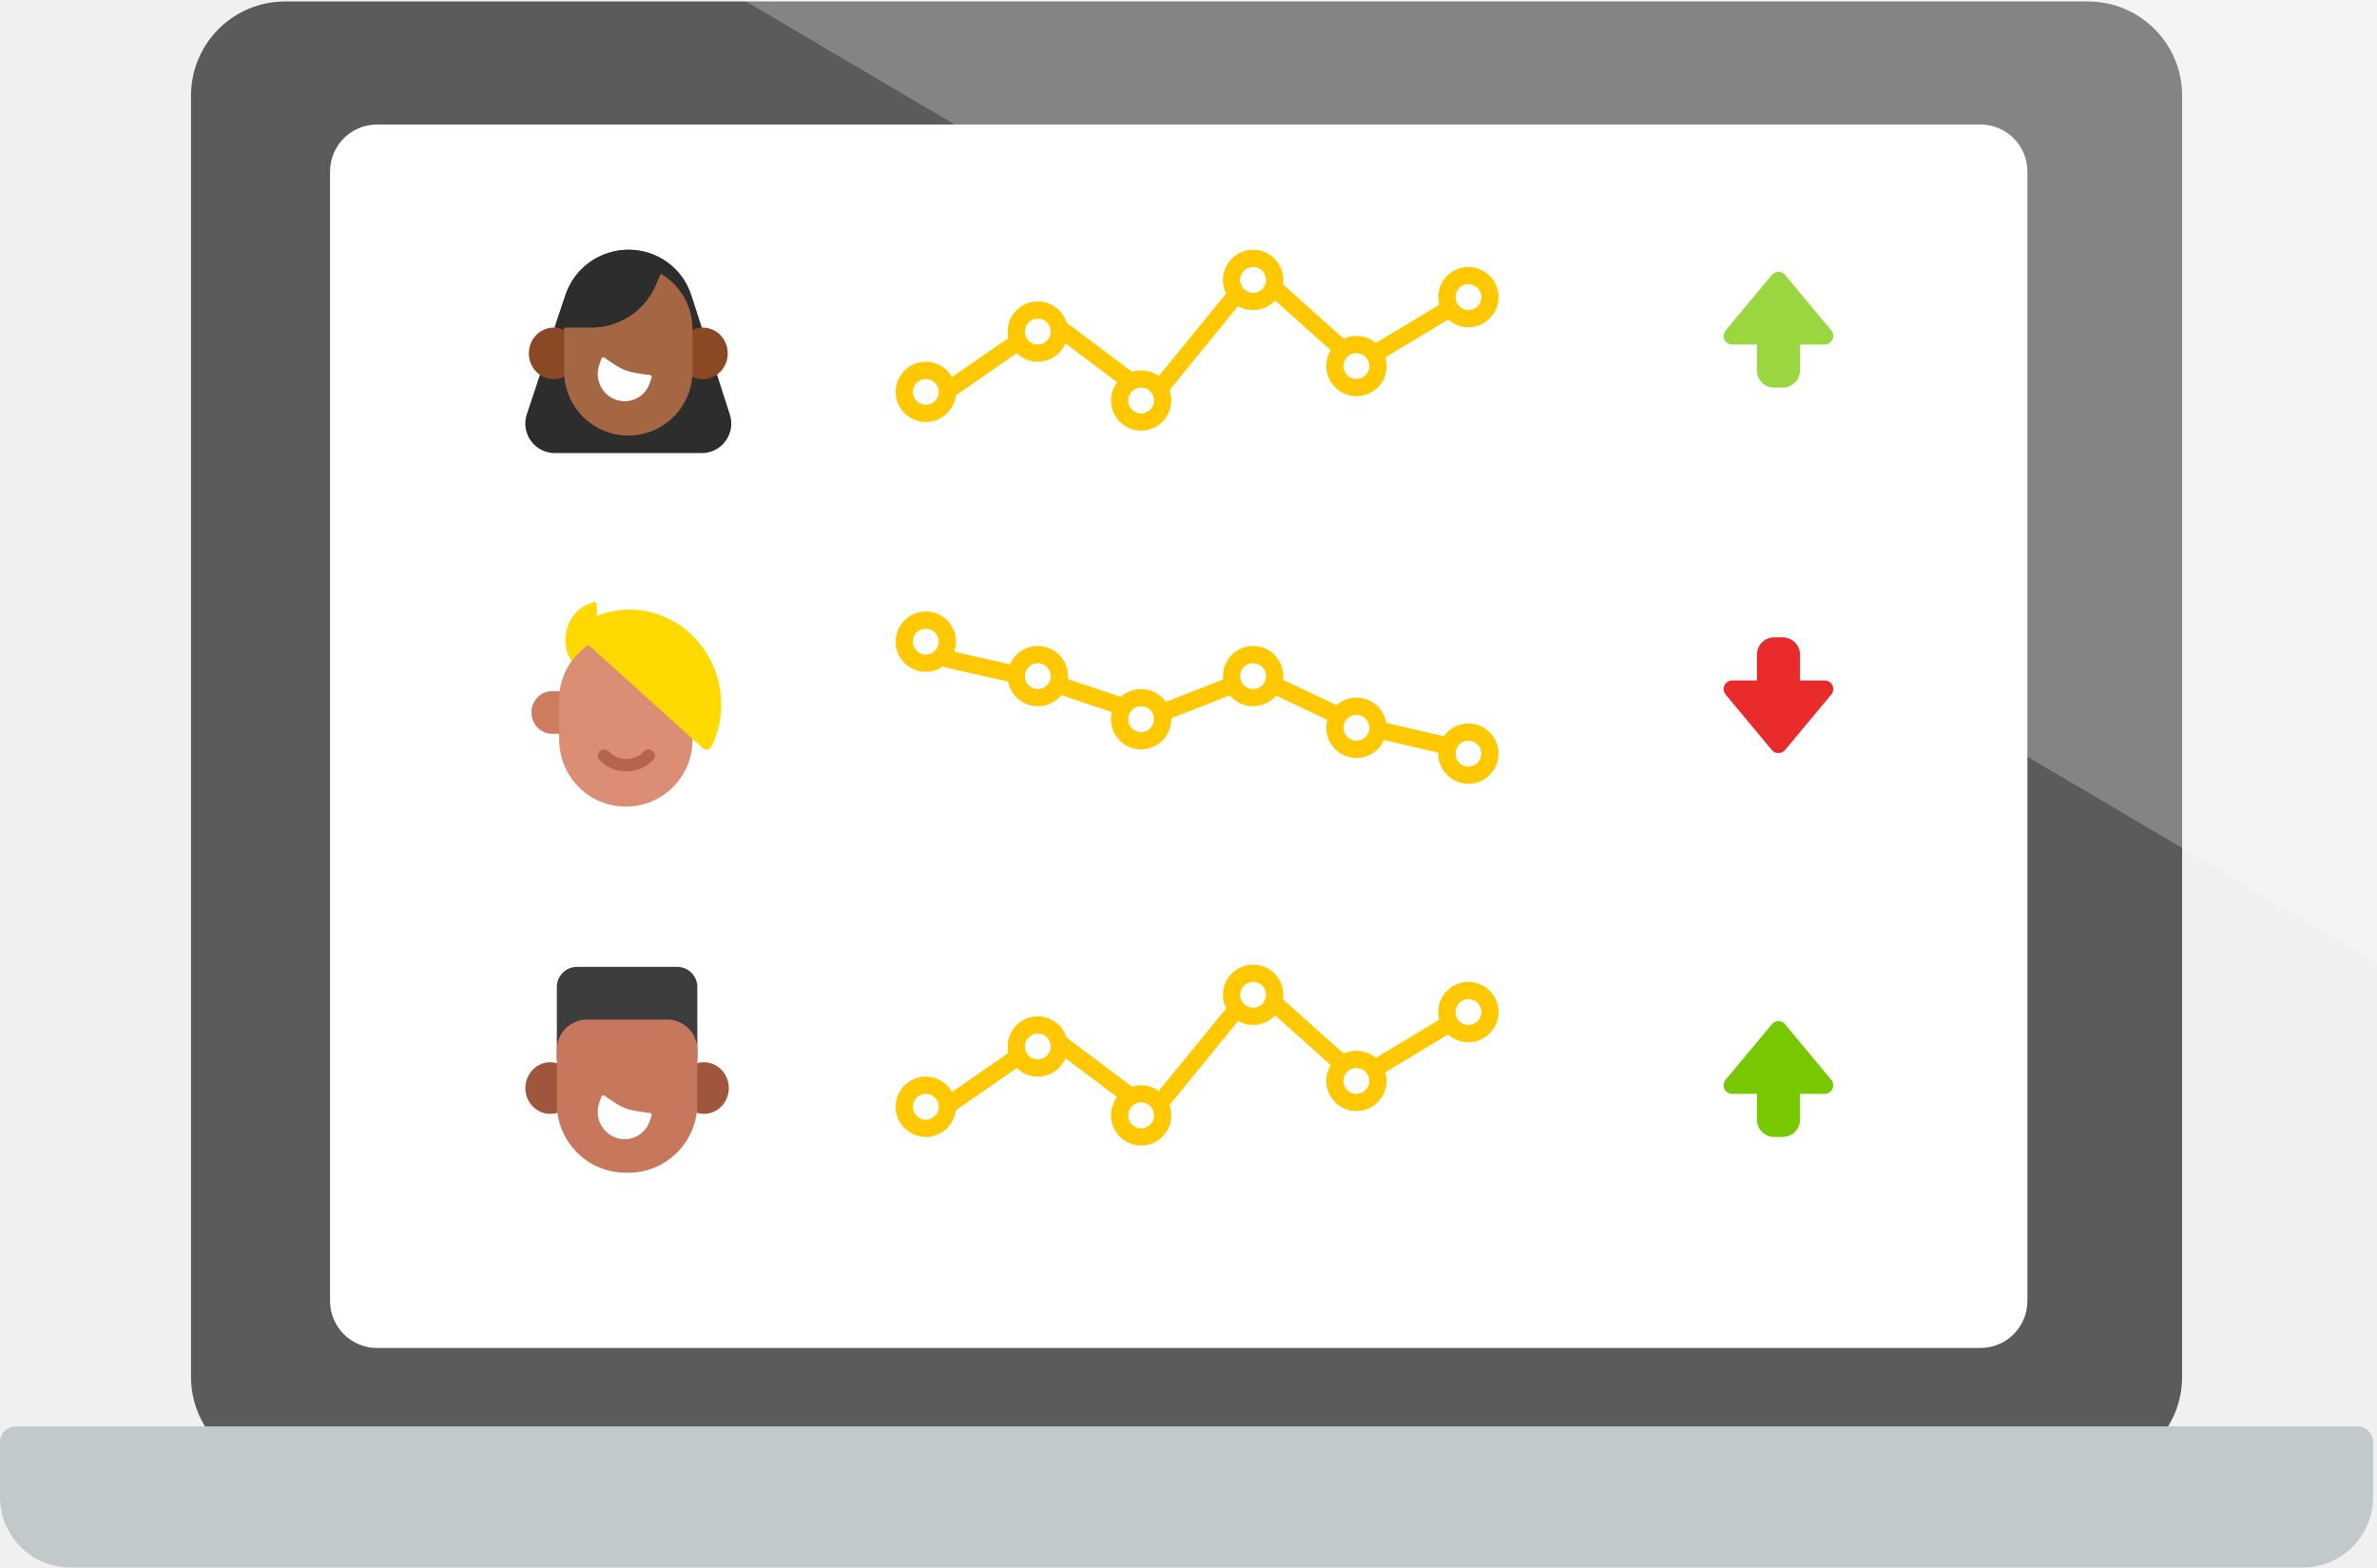
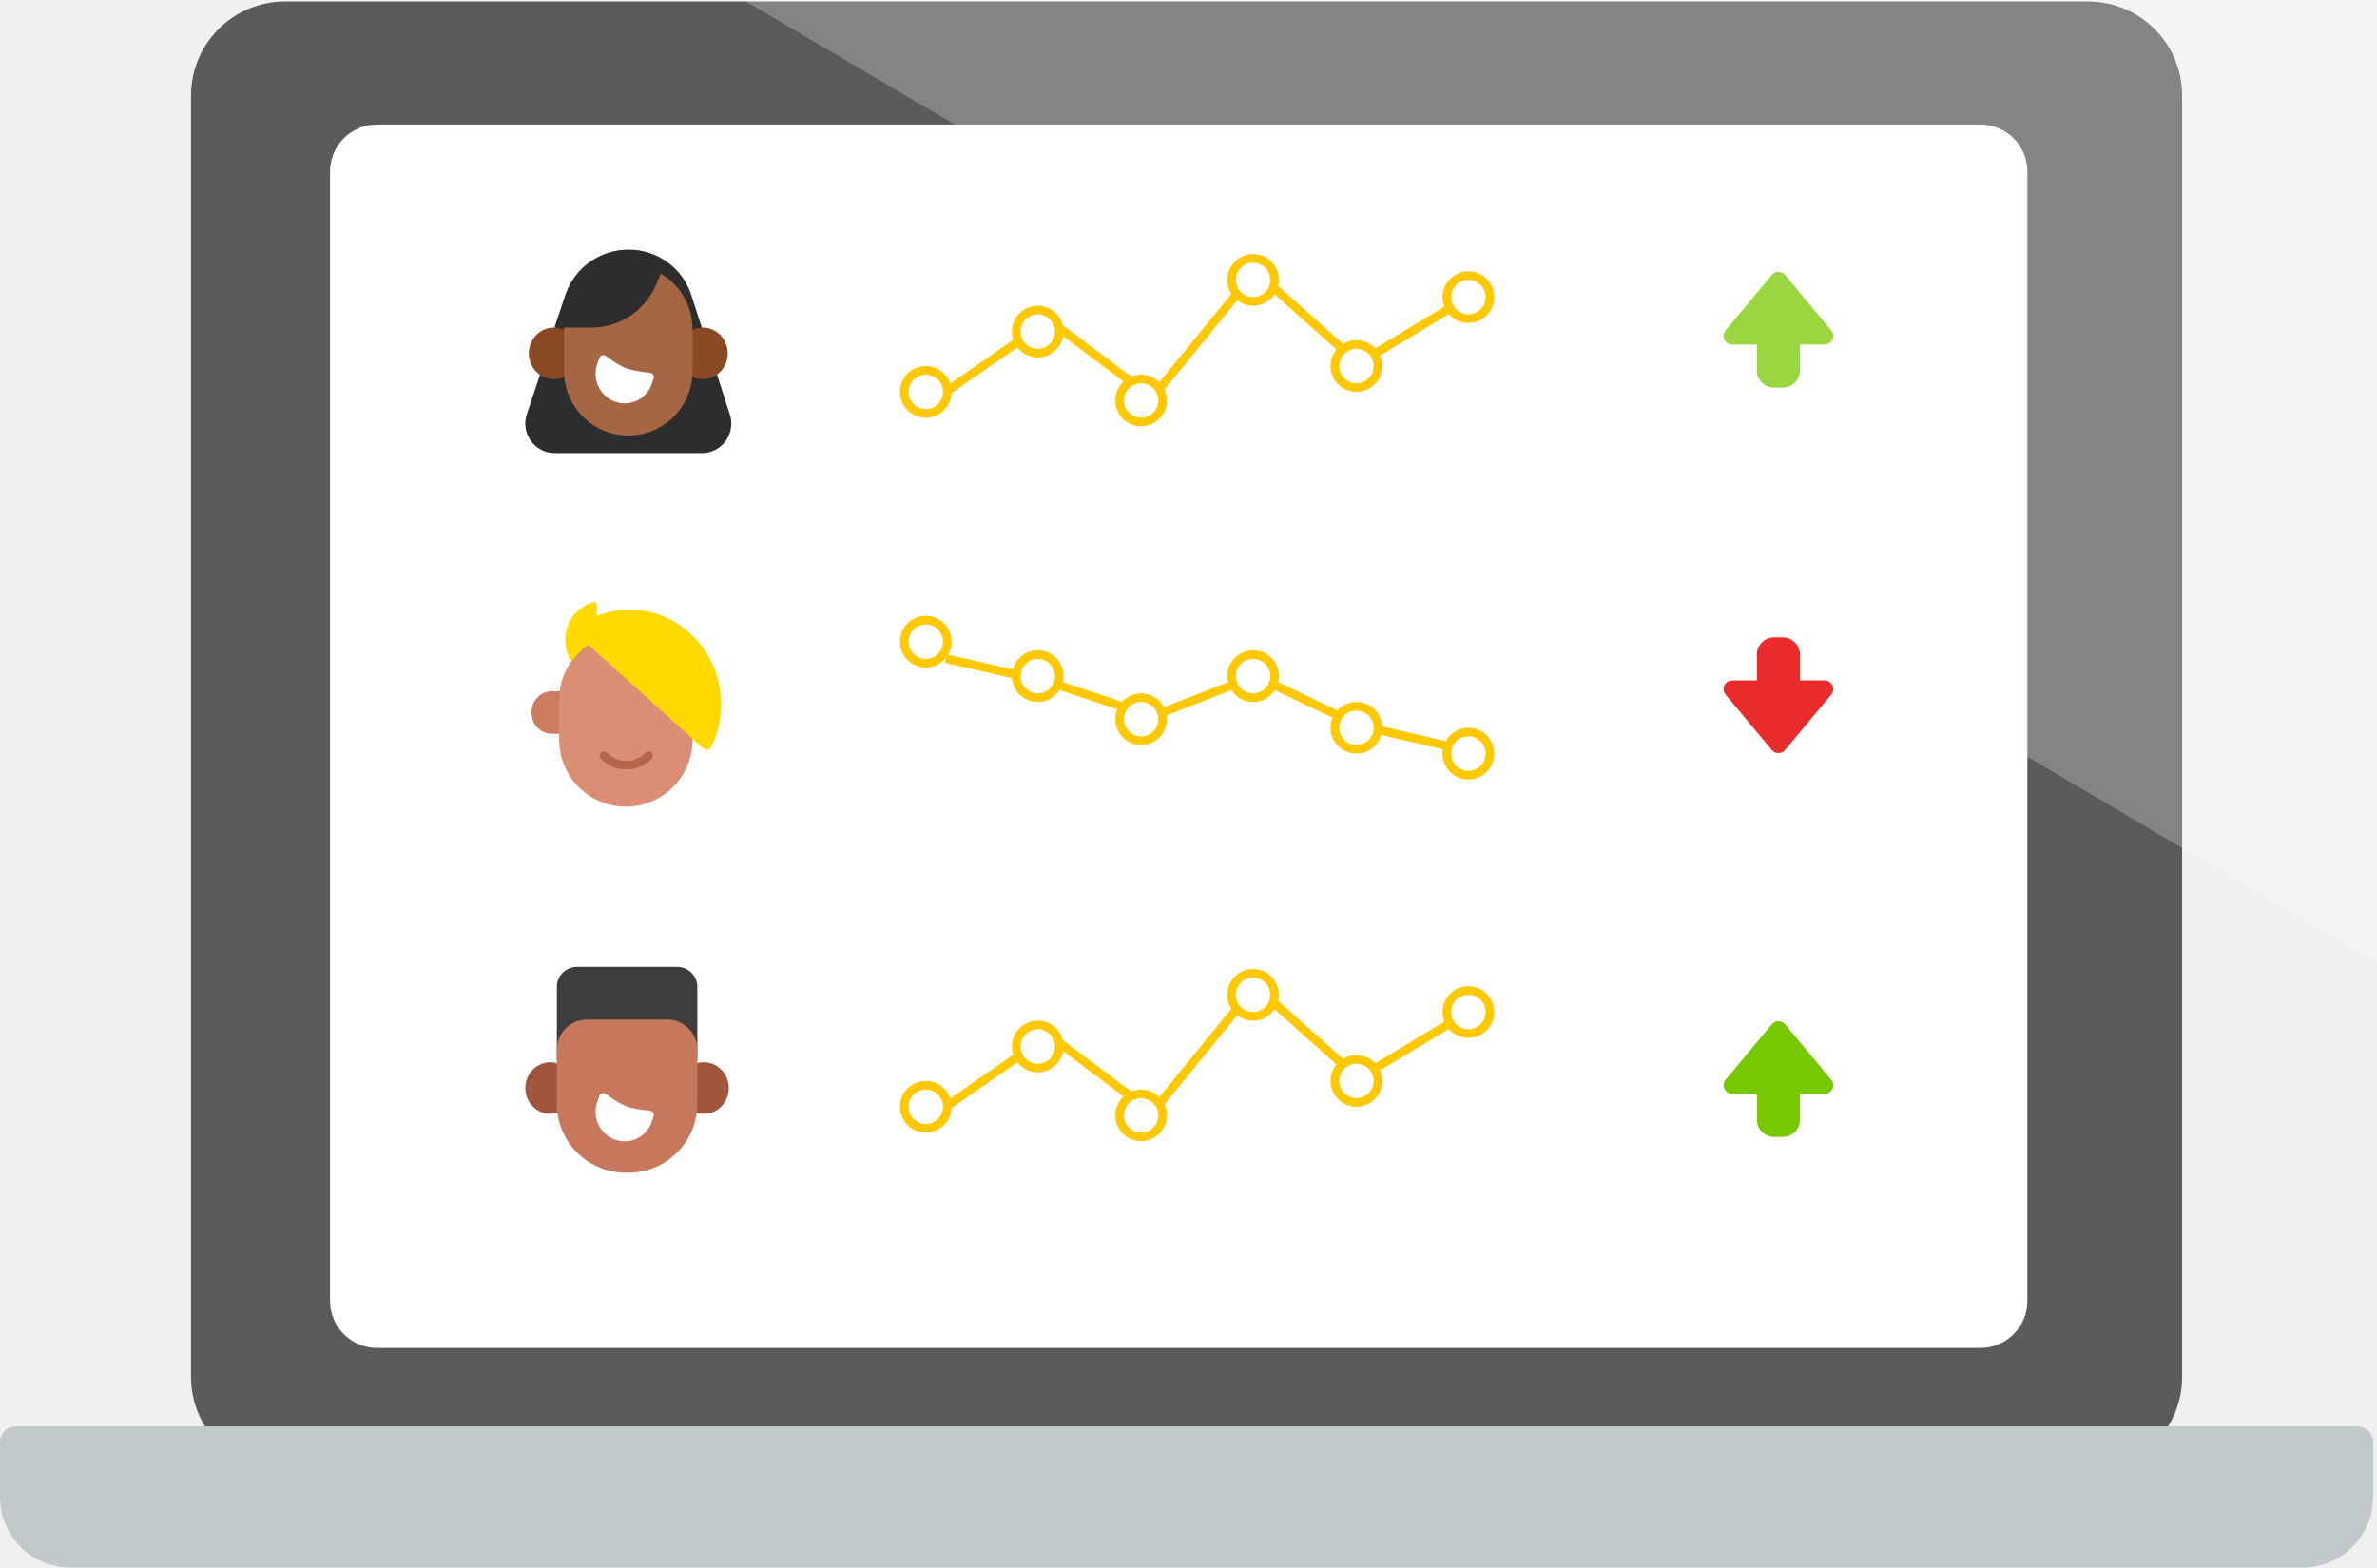
<svg xmlns="http://www.w3.org/2000/svg" width="276" height="182" viewBox="0 0 276 182" version="1.1">
-   <g stroke="none" stroke-width="1" fill="none" fill-rule="evenodd">
+   <g stroke="none" strokeWidth="1" fill="none" fill-rule="evenodd">
    <g transform="translate(0 -22)">
      <rect fill="#5C5B5B" fill-rule="nonzero" x="22.18" y="22.173" width="231.191" height="170.614" rx="10.919" />
      <rect fill="#FFF" fill-rule="nonzero" x="38.322" y="36.455" width="197.083" height="142.049" rx="5.459" />
      <g transform="translate(200 53)" fill="#78C800" fill-rule="nonzero">
        <rect x="4" y="7" width="5" height="7" rx="2" />
        <path d="M7.268.922l5.365 6.438A1 1 0 0 1 11.865 9H1.135a1 1 0 0 1-.768-1.64L5.732.922a1 1 0 0 1 1.536 0z" />
      </g>
      <g transform="matrix(1 0 0 -1 200 110)" fill="#EA2B2B" fill-rule="nonzero">
        <rect x="4" y="7" width="5" height="7" rx="2" />
        <path d="M7.268.922l5.365 6.438A1 1 0 0 1 11.865 9H1.135a1 1 0 0 1-.768-1.64L5.732.922a1 1 0 0 1 1.536 0z" />
      </g>
      <g transform="translate(200 140)" fill="#78C800" fill-rule="nonzero">
        <rect x="4" y="7" width="5" height="7" rx="2" />
        <path d="M7.268.922l5.365 6.438A1 1 0 0 1 11.865 9H1.135a1 1 0 0 1-.768-1.64L5.732.922a1 1 0 0 1 1.536 0z" />
      </g>
      <g>
        <g fill-rule="nonzero" transform="translate(60 51)">
          <path d="M13.052 0a7.584 7.584 0 0 1 7.217 5.255l4.478 13.874a3.425 3.425 0 0 1-3.26 4.476H4.418A3.425 3.425 0 0 1 1.168 19.1l4.617-13.86A7.659 7.659 0 0 1 13.052 0z" fill="#2D2D2D" />
          <ellipse fill="#8B4824" cx="21.609" cy="12.029" rx="2.891" ry="2.995" />
          <ellipse fill="#8B4824" cx="4.297" cy="12.029" rx="2.891" ry="2.995" />
          <path d="M12.953 1.749a7.453 7.453 0 0 1 7.453 7.453v4.91a7.453 7.453 0 1 1-14.906 0v-4.91a7.453 7.453 0 0 1 7.453-7.453z" fill="#A56644" />
-           <path d="M15.113 14.744c-1.187-.142-2.052-.316-2.587-.518-.534-.202-1.268-.633-2.194-1.291l-.271-.193-.244.697a2.935 2.935 0 0 0 1.731 3.714 2.803 2.803 0 0 0 3.614-1.63l.024-.065.237-.677-.31-.037z" stroke="#FFF" stroke-width=".5" fill="#FFF" stroke-linecap="round" stroke-linejoin="round" />
+           <path d="M15.113 14.744c-1.187-.142-2.052-.316-2.587-.518-.534-.202-1.268-.633-2.194-1.291l-.271-.193-.244.697a2.935 2.935 0 0 0 1.731 3.714 2.803 2.803 0 0 0 3.614-1.63l.024-.065.237-.677-.31-.037z" stroke="#FFF" strokeWidth=".5" fill="#FFF" stroke-linecap="round" stroke-linejoin="round" />
          <path d="M17.326 1.401l-1.18 2.722a8.154 8.154 0 0 1-7.481 4.911h-4.29L5.639 5.25A7.683 7.683 0 0 1 12.926 0c1.617 0 3.144.51 4.4 1.401z" fill="#2D2D2D" />
        </g>
        <g transform="translate(61.71 88.258)">
          <ellipse fill="#CD7C60" fill-rule="nonzero" transform="matrix(-1 0 0 1 4.781 0)" cx="2.391" cy="16.466" rx="2.391" ry="2.477" />
          <path d="M10.961 7.286a7.734 7.734 0 0 0-7.734 7.734v4.057a7.734 7.734 0 1 0 15.469 0V15.02a7.734 7.734 0 0 0-7.735-7.734z" fill="#DB8E73" fill-rule="nonzero" />
          <path fill="#B4654A" fill-rule="nonzero" d="M12.227 17.486h-2.25v1.166h2.25z" />
          <rect fill="#FFF" fill-rule="nonzero" transform="matrix(-1 0 0 1 16.579 0)" x="6.321" y="13.114" width="3.938" height="6.12" rx="1.969" />
          <rect fill="#4B4B4B" fill-rule="nonzero" transform="matrix(-1 0 0 1 17.141 0)" x="7.727" y="14.571" width="1.688" height="3.206" rx=".844" />
          <rect fill="#FFF" fill-rule="nonzero" x="11.946" y="13.114" width="3.938" height="6.12" rx="1.969" />
          <rect fill="#4B4B4B" fill-rule="nonzero" x="12.789" y="14.571" width="1.688" height="3.206" rx=".844" />
          <ellipse fill="#DB8E73" fill-rule="nonzero" transform="matrix(-1 0 0 1 15.454 0)" cx="7.727" cy="19.817" rx="3.094" ry="3.206" />
          <ellipse fill="#DB8E73" fill-rule="nonzero" transform="matrix(-1 0 0 1 28.954 0)" cx="14.477" cy="19.817" rx="3.094" ry="3.206" />
          <path d="M11.805 18.827v-3.266a.844.844 0 0 0-1.688 0v3.266a.844.844 0 1 0 1.688 0z" fill="#B4654A" fill-rule="nonzero" />
          <path d="M10.58 20.108h.763c.644 0 1.165-.521 1.165-1.164v-.002c0-.644-.521-1.165-1.165-1.165h-.764c-.643 0-1.165.521-1.165 1.165v.002c0 .643.522 1.164 1.165 1.164z" fill="#B4654A" fill-rule="nonzero" />
          <path d="M6.237 7.275c3.646-2.654 8.689-2.368 12.181.778 3.493 3.146 4.468 8.28 2.439 12.391a.585.585 0 0 1-.926.17L6.203 8.25c-.297-.268-.28-.745.034-.974z" fill="#FFD900" fill-rule="nonzero" />
-           <path d="M11.168 21.066c-.826-.103-1.427-.227-1.797-.366-.368-.139-.88-.434-1.526-.886l-.27-.188-.183.52a2.128 2.128 0 0 0 1.257 2.696 2.045 2.045 0 0 0 2.635-1.193l.016-.043.176-.502-.308-.038z" stroke="#FFF" stroke-width=".5" fill="#FFF" fill-rule="nonzero" stroke-linecap="round" stroke-linejoin="round" />
+           <path d="M11.168 21.066c-.826-.103-1.427-.227-1.797-.366-.368-.139-.88-.434-1.526-.886l-.27-.188-.183.52a2.128 2.128 0 0 0 1.257 2.696 2.045 2.045 0 0 0 2.635-1.193l.016-.043.176-.502-.308-.038z" stroke="#FFF" strokeWidth=".5" fill="#FFF" fill-rule="nonzero" stroke-linecap="round" stroke-linejoin="round" />
          <path d="M7.259 12.378c-1.94-.483-3.329-2.279-3.329-4.364S5.32 4.133 7.26 3.651a.267.267 0 0 1 .327.266v8.195c0 .177-.16.307-.327.266z" fill="#FFD900" fill-rule="nonzero" />
          <ellipse fill="#CD7C60" fill-rule="nonzero" transform="matrix(-1 0 0 1 6.202 0)" cx="3.101" cy="16.466" rx="2.391" ry="2.477" />
          <path d="M10.961 7.286a7.734 7.734 0 0 0-7.734 7.734v4.64a7.734 7.734 0 0 0 15.469 0v-4.64a7.734 7.734 0 0 0-7.735-7.734z" fill="#DB8E73" fill-rule="nonzero" />
          <ellipse fill="#DB8E73" fill-rule="nonzero" transform="matrix(-1 0 0 1 15.454 0)" cx="7.727" cy="19.817" rx="3.094" ry="3.206" />
          <ellipse fill="#DB8E73" fill-rule="nonzero" transform="matrix(-1 0 0 1 28.954 0)" cx="14.477" cy="19.817" rx="3.094" ry="3.206" />
-           <path d="M8.43 21.476a3.567 3.567 0 0 0 5.17 0" stroke="#B4654A" stroke-width="1.456" stroke-linecap="round" />
+           <path d="M8.43 21.476a3.567 3.567 0 0 0 5.17 0" stroke="#B4654A" strokeWidth="1.456" stroke-linecap="round" />
          <path d="M5.421 6.472c3.889-2.846 9.247-2.57 12.942.759 3.695 3.328 4.705 8.787 2.526 13.173a.623.623 0 0 1-.984.187L5.38 7.508a.673.673 0 0 1 .041-1.036z" fill="#FFD900" fill-rule="nonzero" />
        </g>
        <g fill-rule="nonzero">
          <g transform="translate(61 134.258)">
            <ellipse fill="#A0563C" cx="20.734" cy="14.069" rx="2.891" ry="2.995" />
            <ellipse fill="#A0563C" cx="2.891" cy="14.069" rx="2.891" ry="2.995" />
            <path d="M5.986 0h11.653a2.33 2.33 0 0 1 2.33 2.33v8.453H3.656V2.33A2.33 2.33 0 0 1 5.986 0z" fill="#3D3D3D" />
            <path d="M16.474 6.12H7.151a3.494 3.494 0 0 0-3.495 3.494v6.275a8.008 8.008 0 0 0 8.008 8.008h.297a8.008 8.008 0 0 0 8.008-8.008V9.614a3.494 3.494 0 0 0-3.495-3.494z" fill="#C6775C" />
          </g>
-           <path d="M75.11 151.424c-1.187-.141-2.052-.315-2.587-.518-.534-.202-1.268-.633-2.194-1.29l-.27-.193-.244.696a2.935 2.935 0 0 0 1.73 3.714 2.803 2.803 0 0 0 3.614-1.629l.024-.066.237-.677-.31-.037z" stroke="#FFF" stroke-width=".5" fill="#FFF" stroke-linecap="round" stroke-linejoin="round" />
+           <path d="M75.11 151.424c-1.187-.141-2.052-.315-2.587-.518-.534-.202-1.268-.633-2.194-1.29l-.27-.193-.244.696a2.935 2.935 0 0 0 1.73 3.714 2.803 2.803 0 0 0 3.614-1.629l.024-.066.237-.677-.31-.037z" stroke="#FFF" strokeWidth=".5" fill="#FFF" stroke-linecap="round" stroke-linejoin="round" />
        </g>
      </g>
      <path d="M1.82 187.61h271.91a1.82 1.82 0 0 1 1.82 1.821v6.374c0 4.526-3.666 8.195-8.19 8.195H8.19C3.667 204 0 200.33 0 195.805v-6.374a1.82 1.82 0 0 1 1.82-1.821z" fill="#C1C9CB" fill-rule="nonzero" />
      <path fill="#FFF" fill-rule="nonzero" opacity=".25" d="M305.999 0v151.46L49 0z" />
-       <g transform="translate(105 52)" stroke="#FFC800" stroke-width="2">
+       <g transform="translate(105 52)" stroke="#FFC800" strokeWidth="2">
        <path d="M4.838 15.481l11.975-8.296 11.974 8.996L40.762 1.5l11.974 10.7L64.711 5" />
        <circle fill="#FFF" fill-rule="nonzero" cx="15.5" cy="8.5" r="2.5" />
        <circle fill="#FFF" fill-rule="nonzero" cx="2.5" cy="15.5" r="2.5" />
        <circle fill="#FFF" fill-rule="nonzero" cx="27.5" cy="16.5" r="2.5" />
        <circle fill="#FFF" fill-rule="nonzero" cx="40.5" cy="2.5" r="2.5" />
        <circle fill="#FFF" fill-rule="nonzero" cx="52.5" cy="12.5" r="2.5" />
        <circle fill="#FFF" fill-rule="nonzero" cx="65.5" cy="4.5" r="2.5" />
      </g>
-       <g transform="translate(105 135)" stroke="#FFC800" stroke-width="2">
+       <g transform="translate(105 135)" stroke="#FFC800" strokeWidth="2">
        <path d="M4.838 15.481l11.975-8.296 11.974 8.996L40.762 1.5l11.974 10.7L64.711 5" />
        <circle fill="#FFF" fill-rule="nonzero" cx="15.5" cy="8.5" r="2.5" />
        <circle fill="#FFF" fill-rule="nonzero" cx="2.5" cy="15.5" r="2.5" />
        <circle fill="#FFF" fill-rule="nonzero" cx="27.5" cy="16.5" r="2.5" />
        <circle fill="#FFF" fill-rule="nonzero" cx="40.5" cy="2.5" r="2.5" />
        <circle fill="#FFF" fill-rule="nonzero" cx="52.5" cy="12.5" r="2.5" />
        <circle fill="#FFF" fill-rule="nonzero" cx="65.5" cy="4.5" r="2.5" />
      </g>
-       <g transform="translate(105 94)" stroke="#FFC800" stroke-width="2">
+       <g transform="translate(105 94)" stroke="#FFC800" strokeWidth="2">
        <path d="M4.838 4.481l11.975 2.704 11.974 3.996L40.762 6.5l11.974 5.7L64.711 15" />
        <circle fill="#FFF" fill-rule="nonzero" cx="15.5" cy="6.5" r="2.5" />
        <circle fill="#FFF" fill-rule="nonzero" cx="2.5" cy="2.5" r="2.5" />
        <circle fill="#FFF" fill-rule="nonzero" cx="27.5" cy="11.5" r="2.5" />
        <circle fill="#FFF" fill-rule="nonzero" cx="40.5" cy="6.5" r="2.5" />
        <circle fill="#FFF" fill-rule="nonzero" cx="52.5" cy="12.5" r="2.5" />
        <circle fill="#FFF" fill-rule="nonzero" cx="65.5" cy="15.5" r="2.5" />
      </g>
    </g>
  </g>
</svg>
